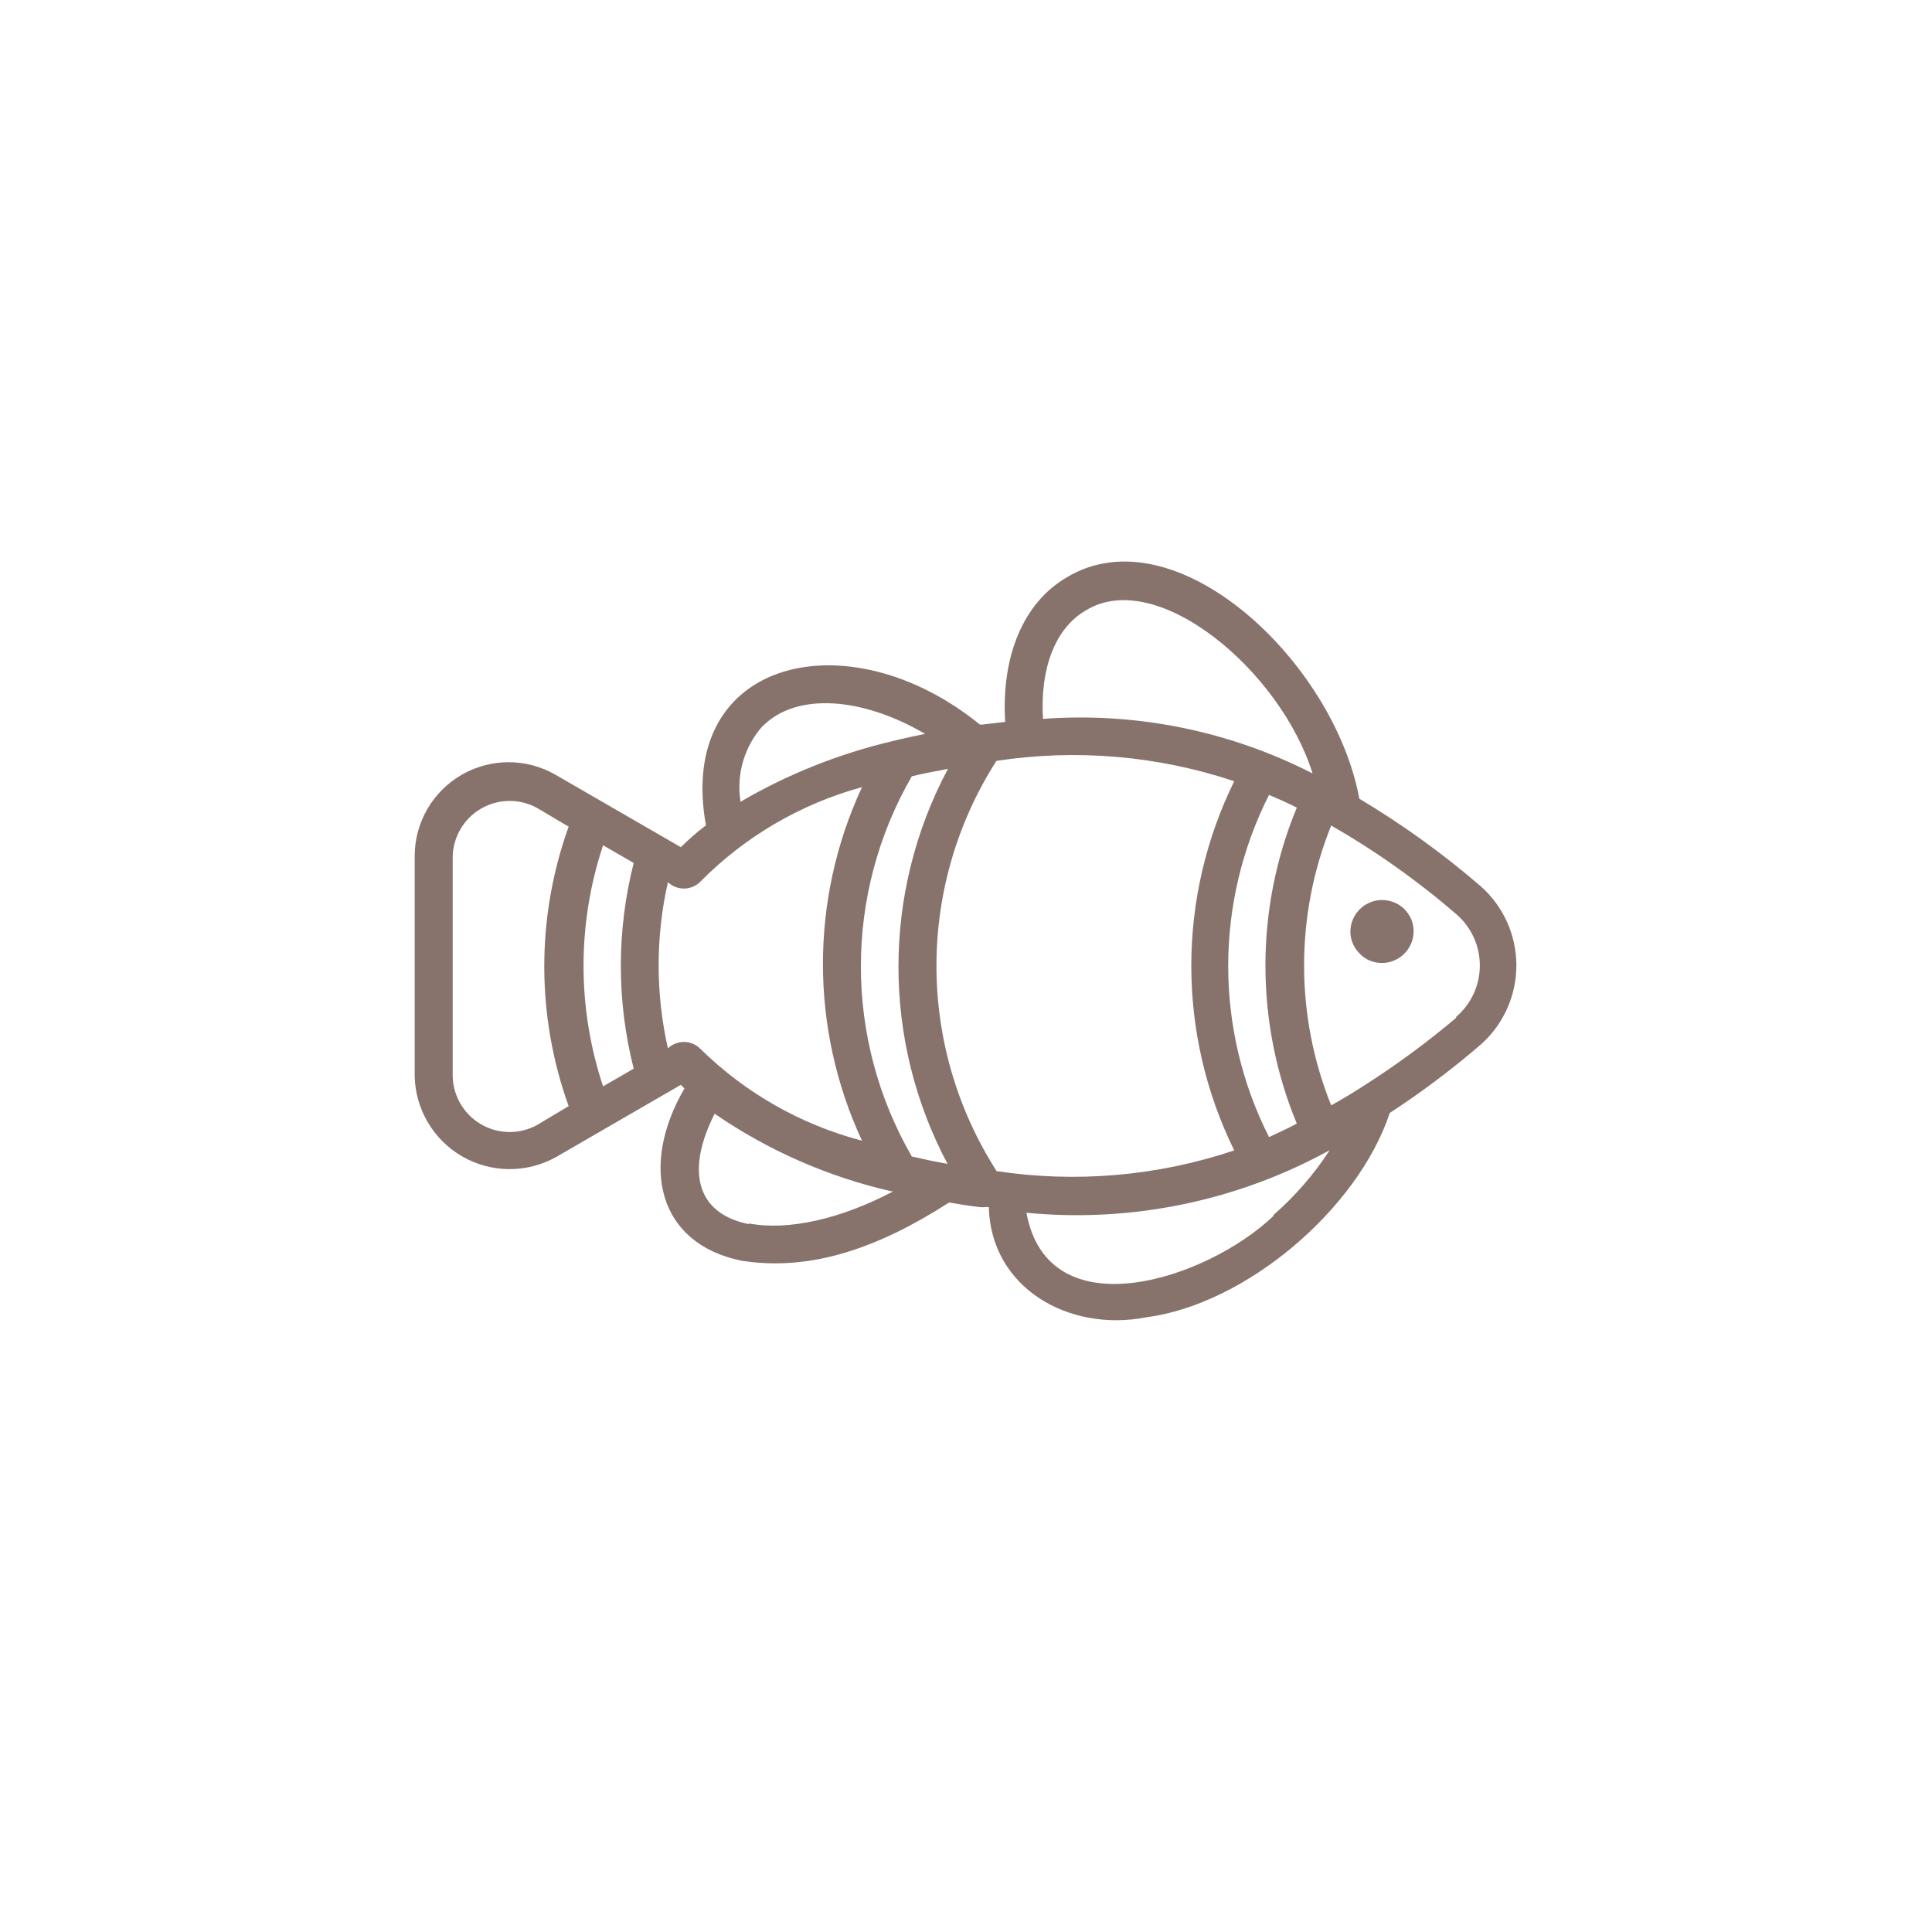
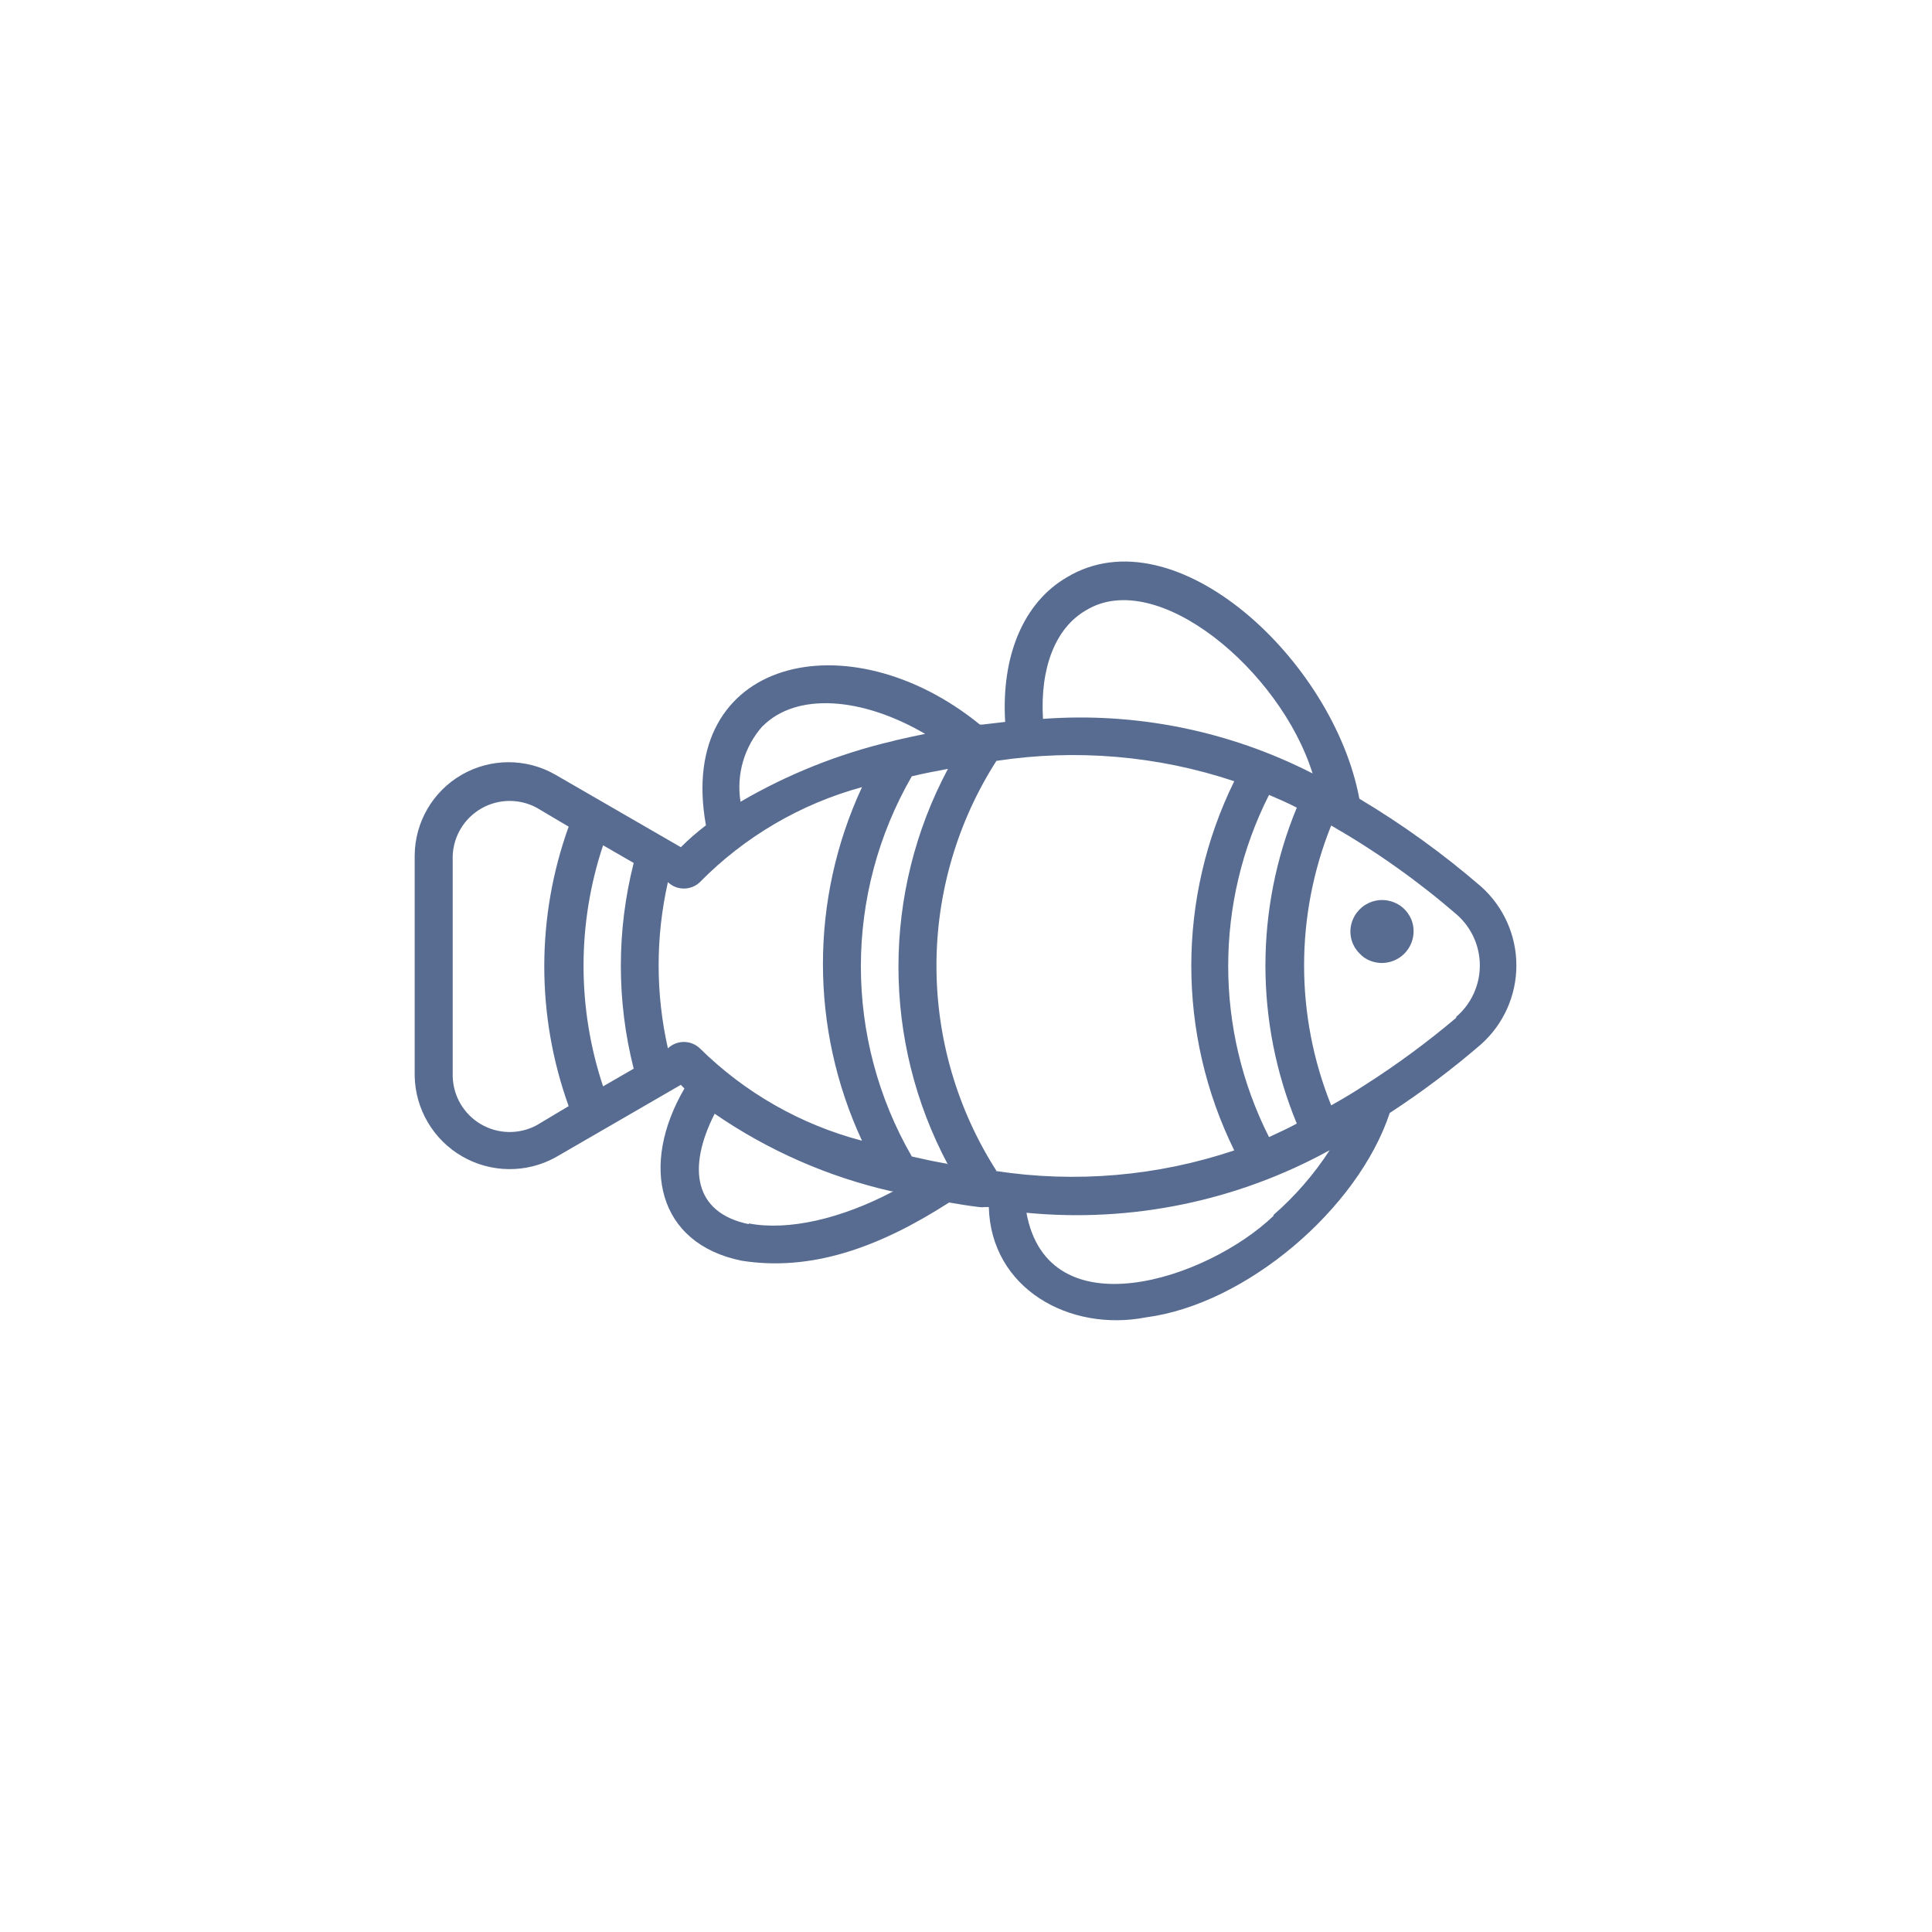
<svg xmlns="http://www.w3.org/2000/svg" width="752pt" height="752pt" version="1.1" viewBox="0 0 752 752">
-   <g fill="#87736b">
+   <g fill="#586c91">
    <path d="m576.39 345c-14.742-12.723-30.562-24.137-47.285-34.113-9.988-53.793-71.703-111.44-113.81-86.207-16.945 9.84-25.602 30.637-24.051 56.312l-8.879 1.035h-0.961c-51.059-41.586-118.39-25.973-106.63 39.219-3.445 2.613-6.707 5.457-9.766 8.512l-48.91-28.266h-0.004c-11.293-6.449-25.16-6.418-36.418 0.09-11.258 6.504-18.215 18.5-18.266 31.504v85.836c0.297 12.914 7.309 24.738 18.496 31.191 11.188 6.457 24.934 6.609 36.262 0.406l48.84-28.266c0.445 0.445 0.887 0.961 1.406 1.406-17.465 29.969-10.508 60.383 22.199 67.043 27.008 4.293 53.426-5.031 80.805-22.645 3.922 0.664 7.398 1.258 11.766 1.777l-0.004-0.004c0.711 0.113 1.438 0.113 2.148 0h1.555c0.812 31.598 31.227 48.766 61.27 42.918 38.848-5.106 82.359-42.105 94.789-79.547 12.422-8.098 24.289-17.023 35.52-26.711 8.77-7.816 13.781-19.012 13.766-30.762-0.016-11.75-5.051-22.934-13.84-30.73zm-207.79 107.96c-4.66-0.812-9.25-1.777-13.688-2.812-26.438-45.789-26.438-102.2 0-147.99 4.586-1.109 9.324-1.996 14.059-2.887-25.68 48.145-25.68 105.92 0 154.06zm-96.195-44.914c-3.484-3.309-8.949-3.309-12.434 0-4.809-21.289-4.809-43.383 0-64.676 3.484 3.309 8.949 3.309 12.434 0 17.406-17.688 39.184-30.449 63.117-36.996-20.273 43.637-20.273 93.996 0 137.63-23.824-6.25-45.594-18.652-63.117-35.961zm-37.664 14.801v-0.004c-10.141-30.453-10.141-63.371 0-93.828l11.914 6.883c-6.668 26.273-6.668 53.793 0 80.066zm153.1 32.855-0.004-0.004c-15.238-23.812-23.336-51.496-23.336-79.77 0-28.27 8.098-55.953 23.336-79.766 31.051-4.746 62.781-2.031 92.57 7.918-22.285 45.309-22.285 98.391 0 143.7-29.898 10.035-61.766 12.773-92.938 7.992zm106.11-13.102c-21.191-41.867-21.191-91.324 0-133.2 3.625 1.555 7.398 3.184 10.805 4.957v0.004c-16.281 39.375-16.281 83.605 0 122.98-3.555 1.926-7.18 3.555-10.805 5.254zm-71.258-205.04c27.676-16.945 75.773 23.531 88.203 63.488-32.367-16.566-68.668-23.91-104.93-21.238-1.184-19.832 4.812-35.371 16.727-42.25zm-125.8 45.062c13.098-13.172 38.551-11.395 63.195 3.035-3.773 0.738-7.398 1.555-11.246 2.441l-1.406 0.371h-0.004c-20.797 4.875-40.75 12.832-59.195 23.602-1.703-10.605 1.449-21.418 8.582-29.449zm-88.055 155.39c-6.805 3.625-15 3.461-21.652-0.43-6.652-3.894-10.809-10.957-10.98-18.664v-85.836c0.297-7.637 4.504-14.586 11.133-18.391 6.633-3.805 14.754-3.93 21.5-0.328l12.504 7.398c-12.656 35.152-12.656 73.621 0 108.78zm82.656 38.477c-21.68-4.441-23.902-22.199-13.32-42.992h-0.004c20.801 14.32 44.129 24.562 68.746 30.191h0.812c-20.273 10.73-40.922 15.465-56.312 12.508zm204.23-3.258c-26.047 24.938-87.762 44.988-96.195-1.184l-0.004 0.004c40.895 3.934 82.027-4.551 118.03-24.348-6.098 9.387-13.469 17.879-21.902 25.234zm71.109-77.105v0.004c-11.219 9.488-23.059 18.215-35.445 26.121-4.293 2.812-8.73 5.477-13.246 7.992-14.059-34.949-14.059-73.977 0-108.93 17.348 9.961 33.699 21.559 48.84 34.633 5.769 5.035 9.062 12.332 9.02 19.992-0.043 7.66-3.418 14.918-9.242 19.891z" />
    <path d="m546.57 353.8c-2.93-2.836-7.07-4.043-11.062-3.231-3.996 0.816-7.332 3.547-8.918 7.301-1.941 4.527-0.914 9.781 2.59 13.246 1.121 1.238 2.512 2.203 4.07 2.812 4.606 1.855 9.871 0.773 13.371-2.746 3.504-3.516 4.559-8.789 2.684-13.387-0.656-1.488-1.586-2.844-2.734-3.996z" />
  </g>
</svg>
